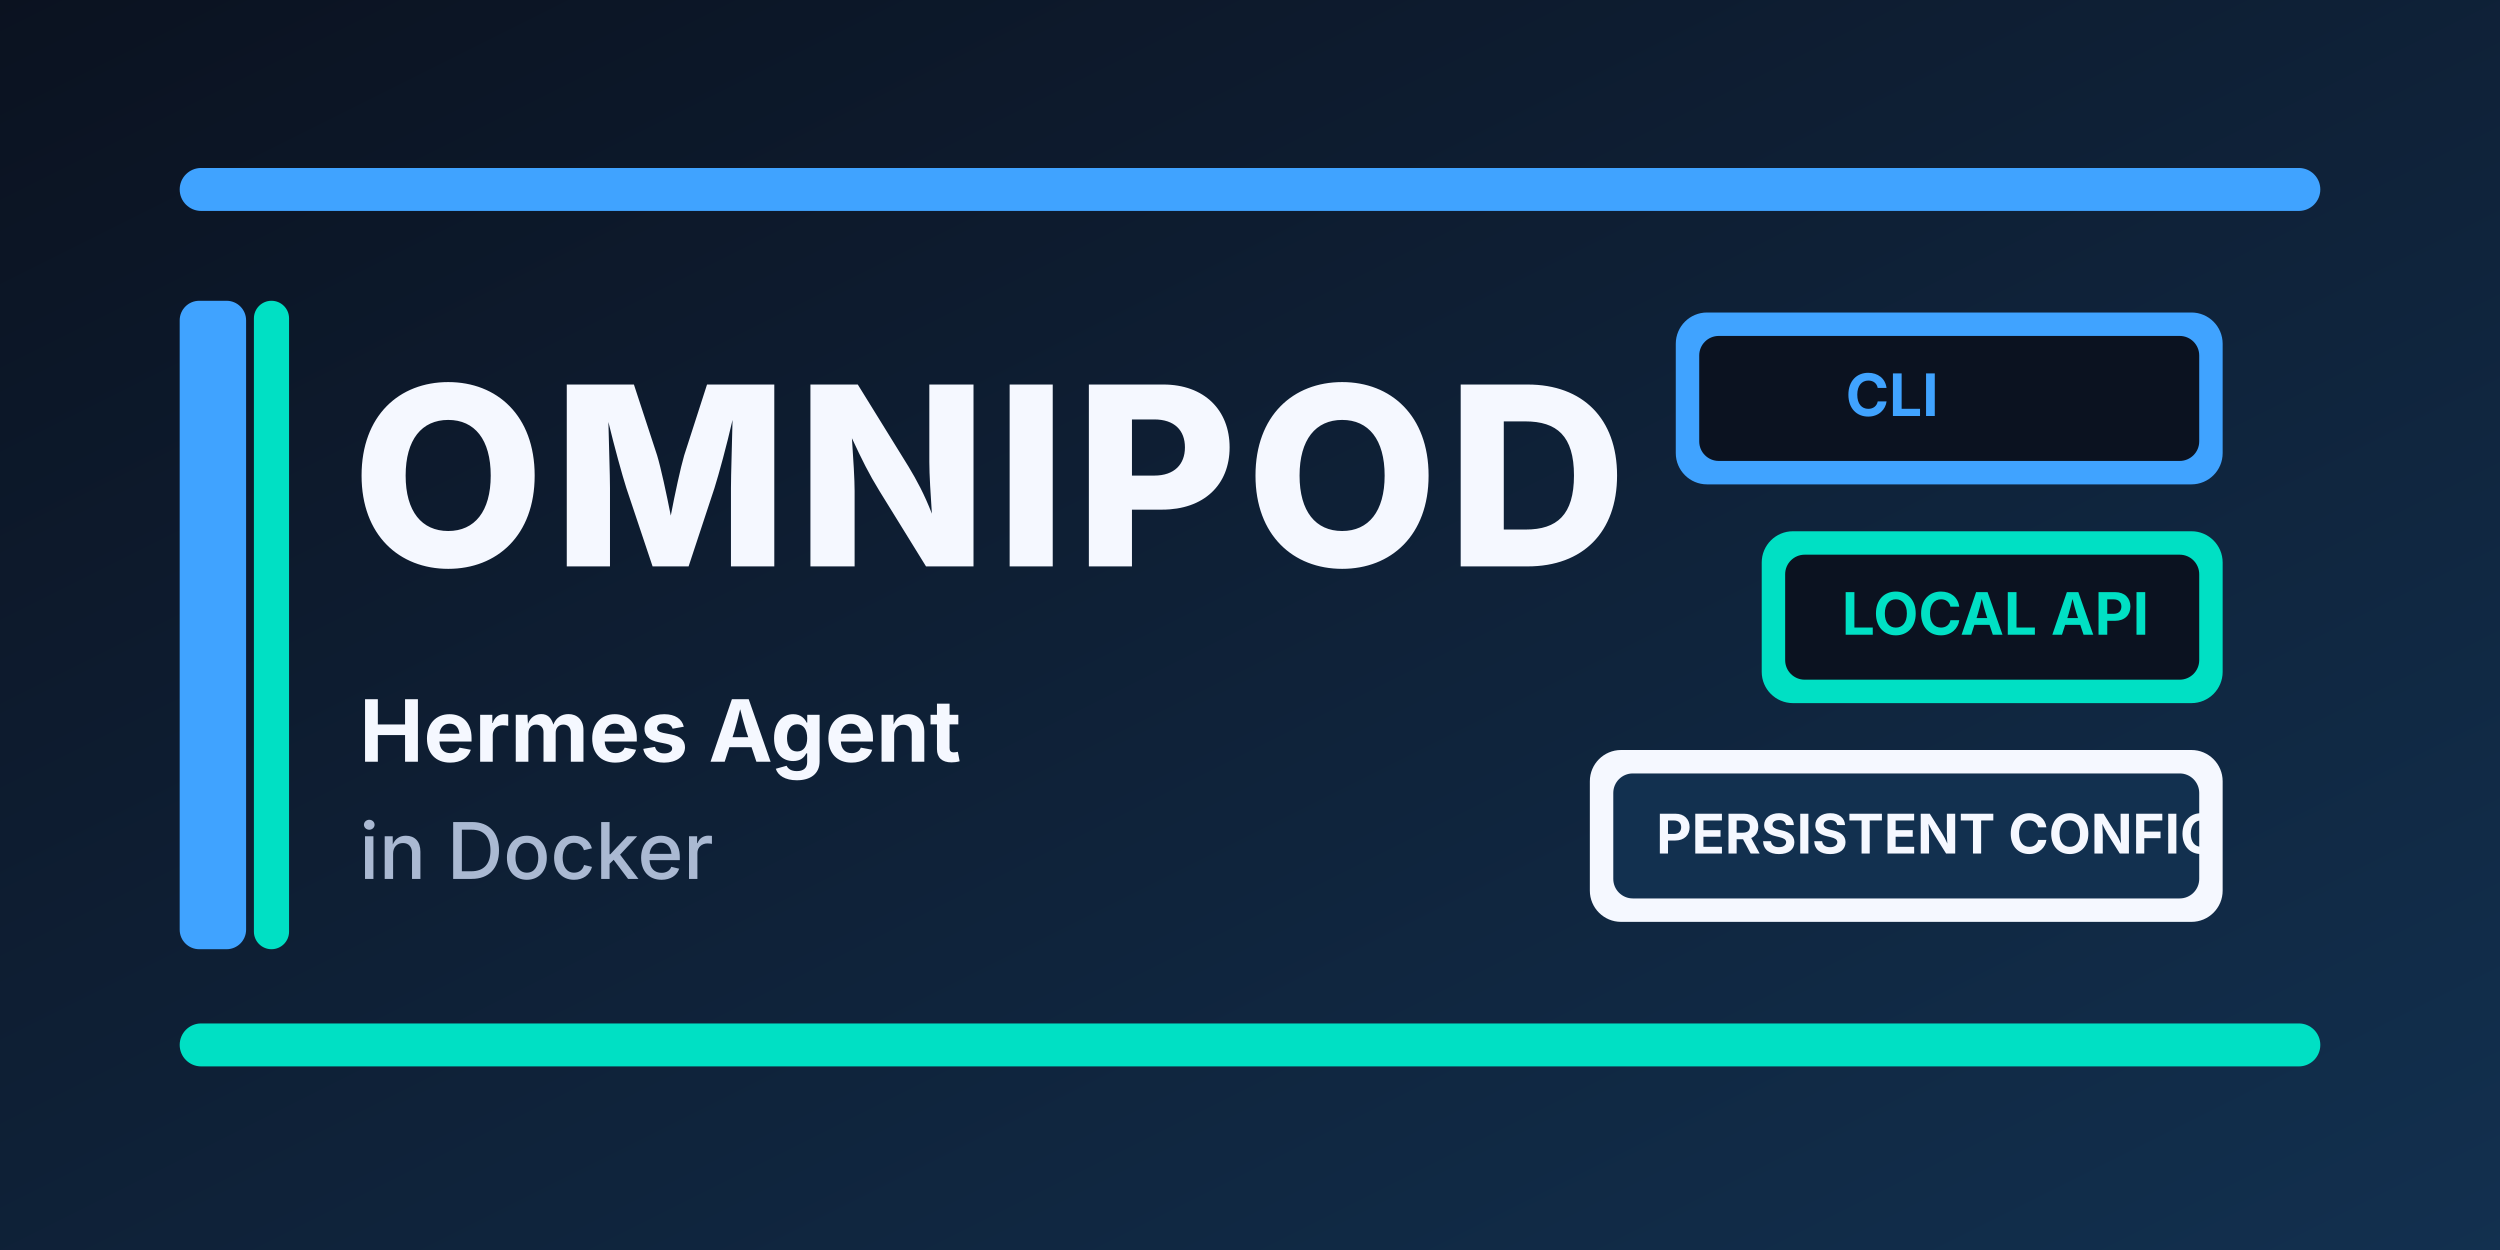
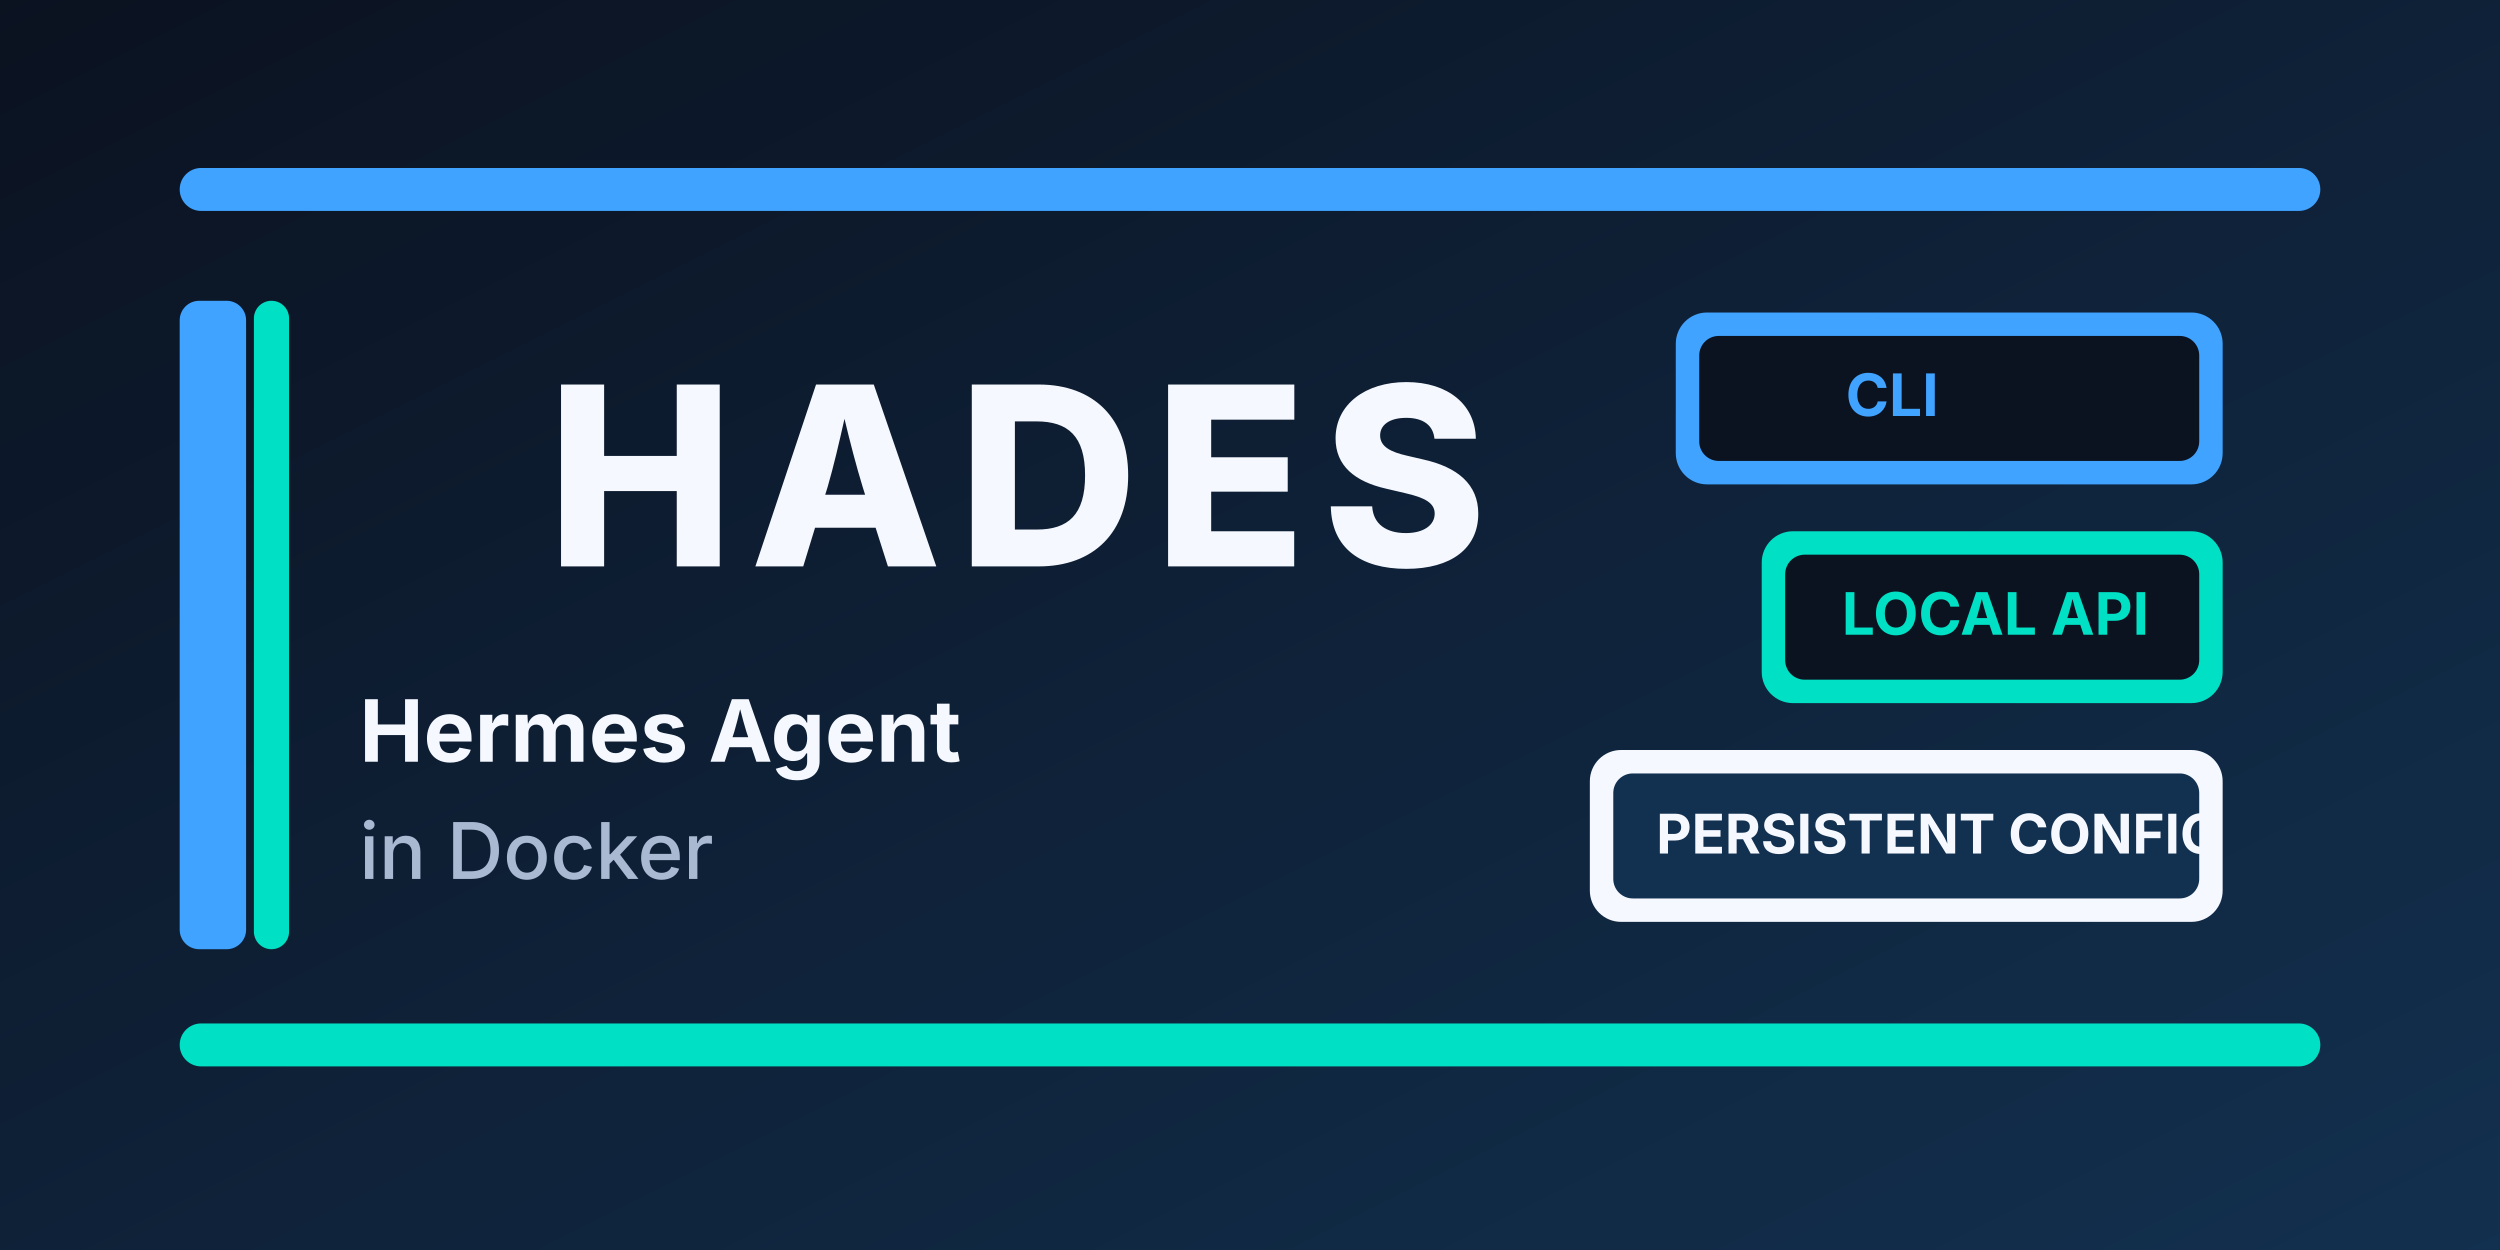
- <svg xmlns="http://www.w3.org/2000/svg" width="1280" height="640" viewBox="0 0 1280 640" role="img" aria-label="Omnipod social preview">
+ <svg xmlns="http://www.w3.org/2000/svg" width="1280" height="640" viewBox="0 0 1280 640" role="img" aria-label="HADES — Hermes Agent Docker Environment Script">
  <defs>
    <linearGradient id="bg" x1="0" y1="0" x2="1" y2="1">
      <stop offset="0%" stop-color="#0b1220" />
      <stop offset="100%" stop-color="#12304f" />
    </linearGradient>
  </defs>
  <rect width="1280" height="640" fill="url(#bg)" />
  <rect x="92" y="86" width="1096" height="22" rx="11" fill="#40a3ff" />
  <rect x="92" y="524" width="1096" height="22" rx="11" fill="#00e0c4" />
  <rect x="92" y="154" width="34" height="332" rx="10" fill="#40a3ff" />
  <rect x="130" y="154" width="18" height="332" rx="9" fill="#00e0c4" />
-   <text x="180" y="290" fill="#f5f8ff" font-size="128" font-weight="800" font-family="Inter, Segoe UI, Arial, sans-serif" letter-spacing="4">OMNIPOD</text>
+   <text x="280" y="290" fill="#f5f8ff" font-size="128" font-weight="800" font-family="Inter, Segoe UI, Arial, sans-serif" letter-spacing="8">HADES</text>
  <text x="184" y="390" fill="#f5f8ff" font-size="44" font-weight="700" font-family="Inter, Segoe UI, Arial, sans-serif">Hermes Agent</text>
  <text x="184" y="450" fill="#aab9d2" font-size="40" font-weight="500" font-family="Inter, Segoe UI, Arial, sans-serif">in Docker</text>
  <g>
    <rect x="858" y="160" width="280" height="88" rx="16" fill="#40a3ff" />
    <rect x="870" y="172" width="256" height="64" rx="10" fill="#0b1220" />
    <text x="945" y="213" fill="#40a3ff" font-size="30" font-weight="700" font-family="Inter, Segoe UI, Arial, sans-serif">CLI</text>
  </g>
  <g>
    <rect x="902" y="272" width="236" height="88" rx="16" fill="#00e0c4" />
    <rect x="914" y="284" width="212" height="64" rx="10" fill="#0b1220" />
    <text x="943" y="325" fill="#00e0c4" font-size="30" font-weight="700" font-family="Inter, Segoe UI, Arial, sans-serif">LOCAL API</text>
  </g>
  <g>
    <rect x="814" y="384" width="324" height="88" rx="16" fill="#f5f8ff" />
    <rect x="826" y="396" width="300" height="64" rx="10" fill="#12304f" />
    <text x="848" y="437" fill="#f5f8ff" font-size="28" font-weight="700" font-family="Inter, Segoe UI, Arial, sans-serif">PERSISTENT CONFIG</text>
  </g>
</svg>
